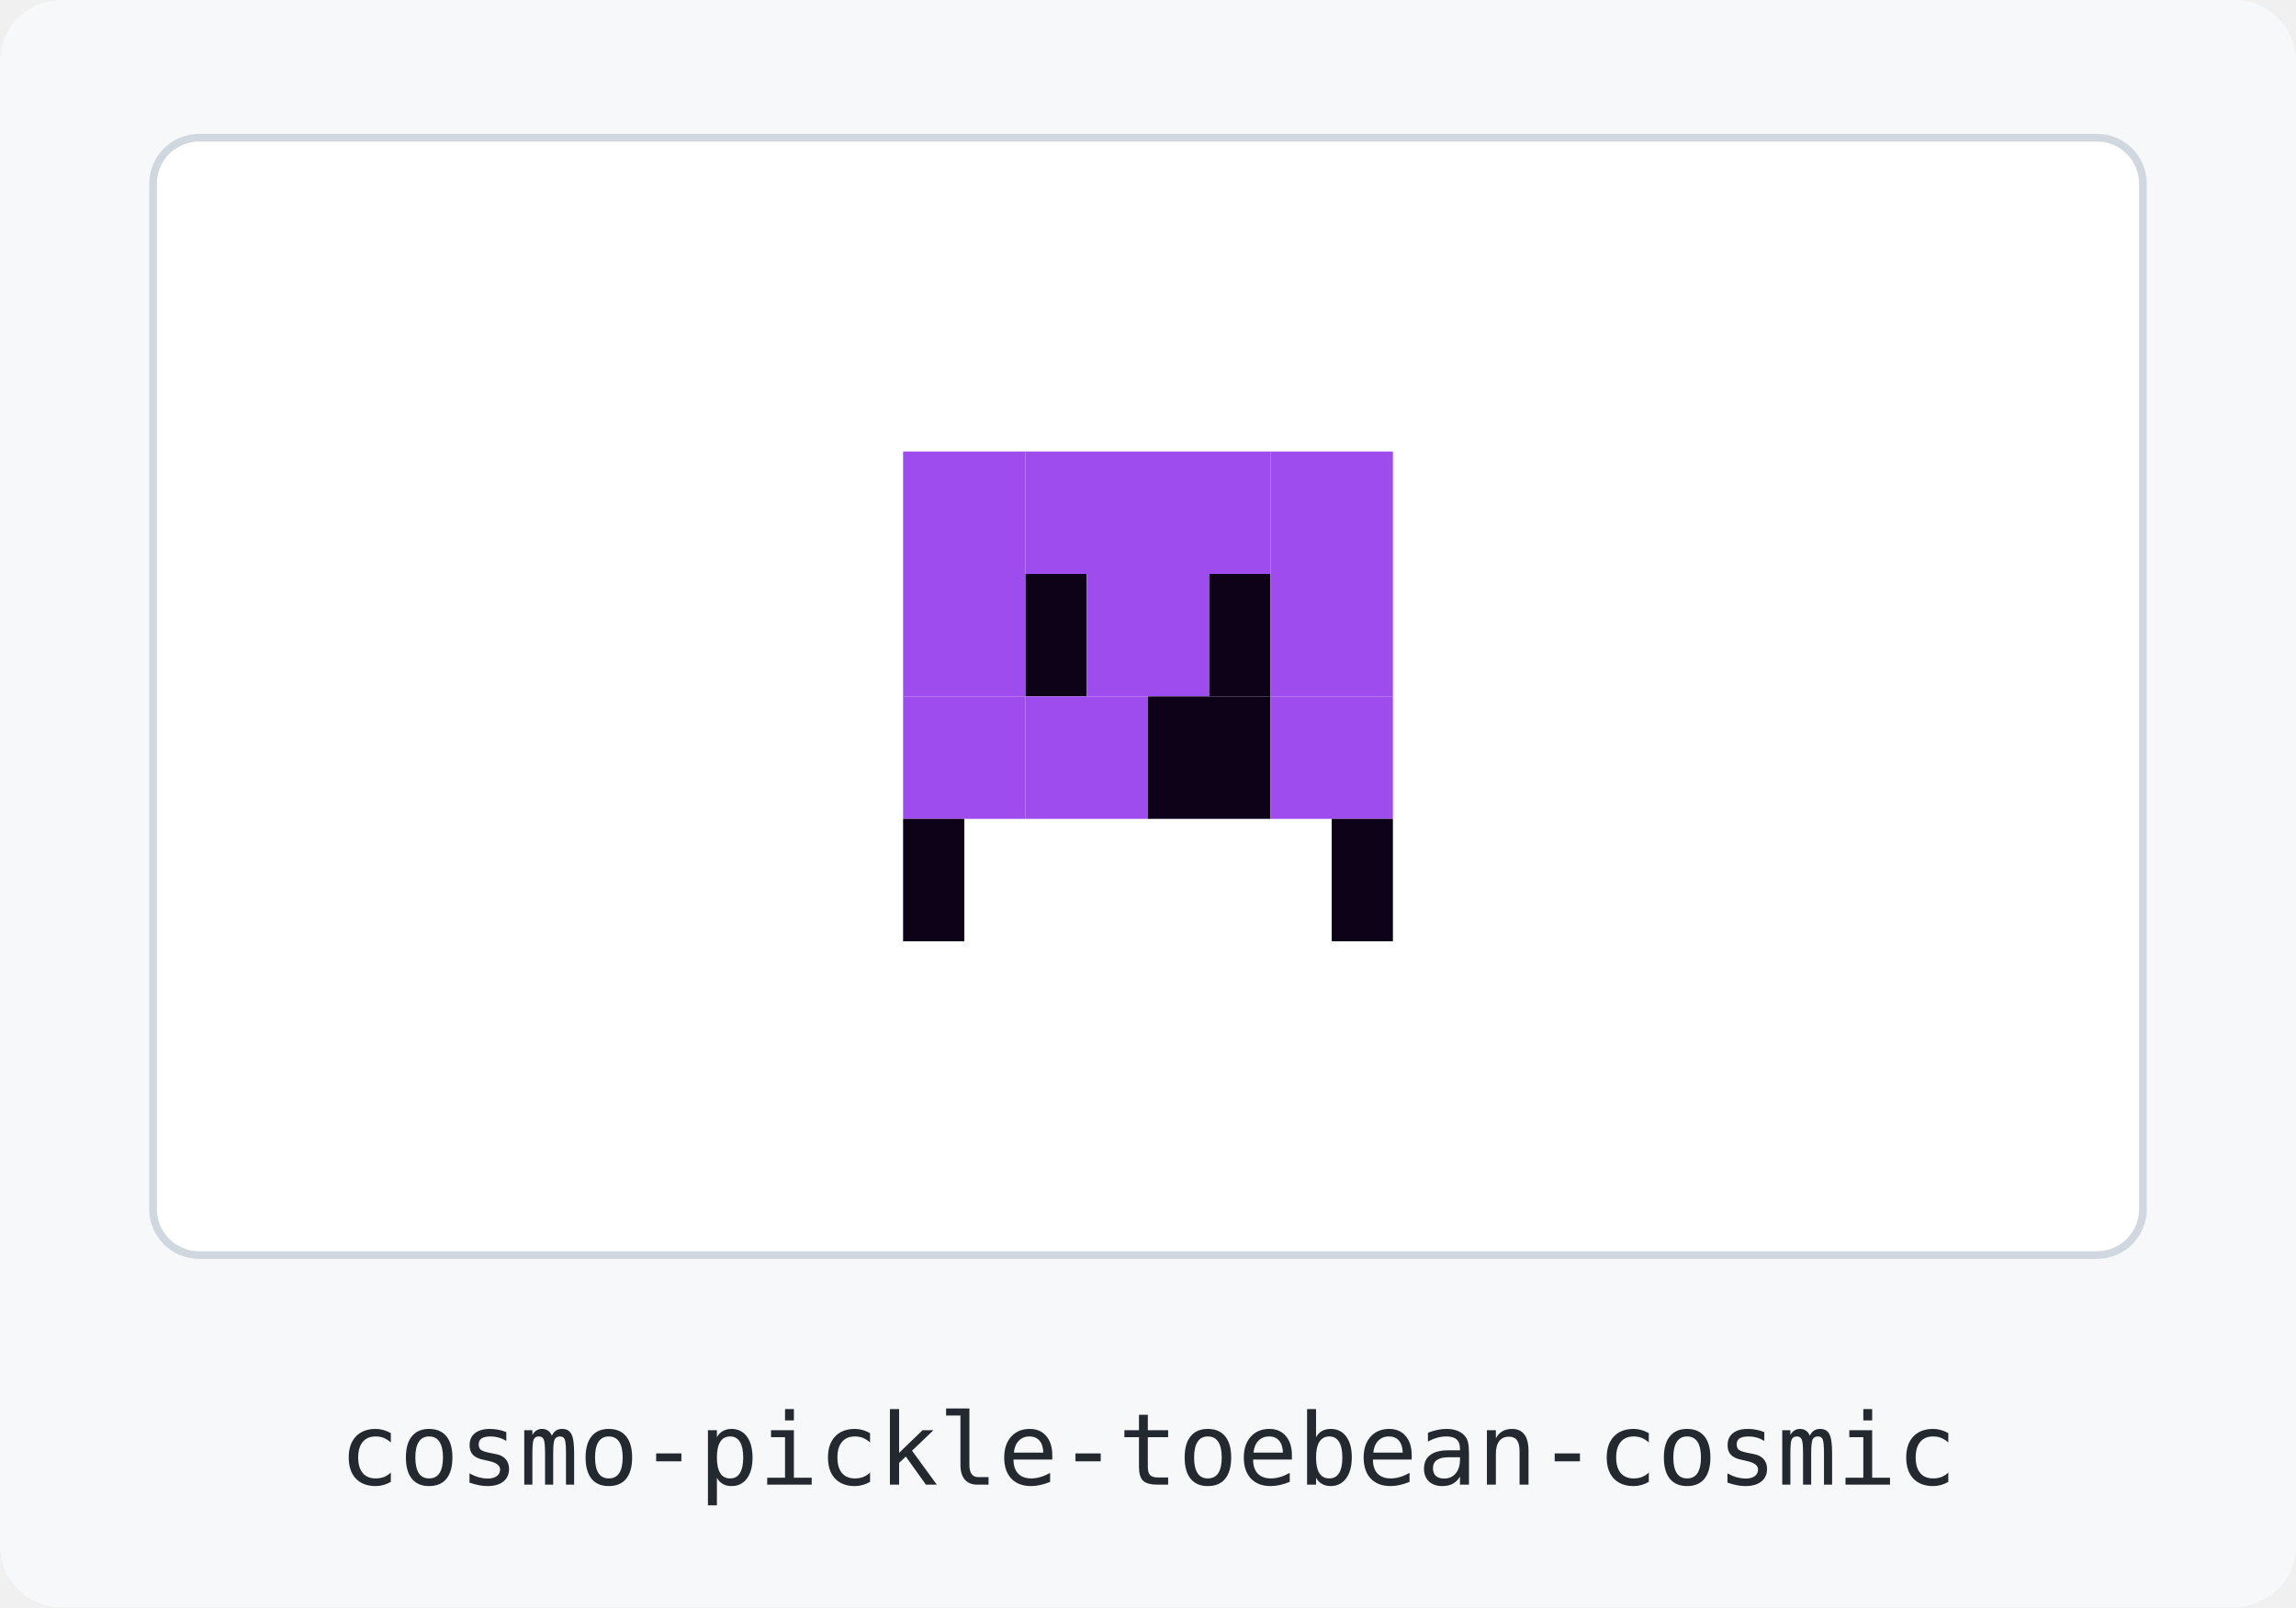
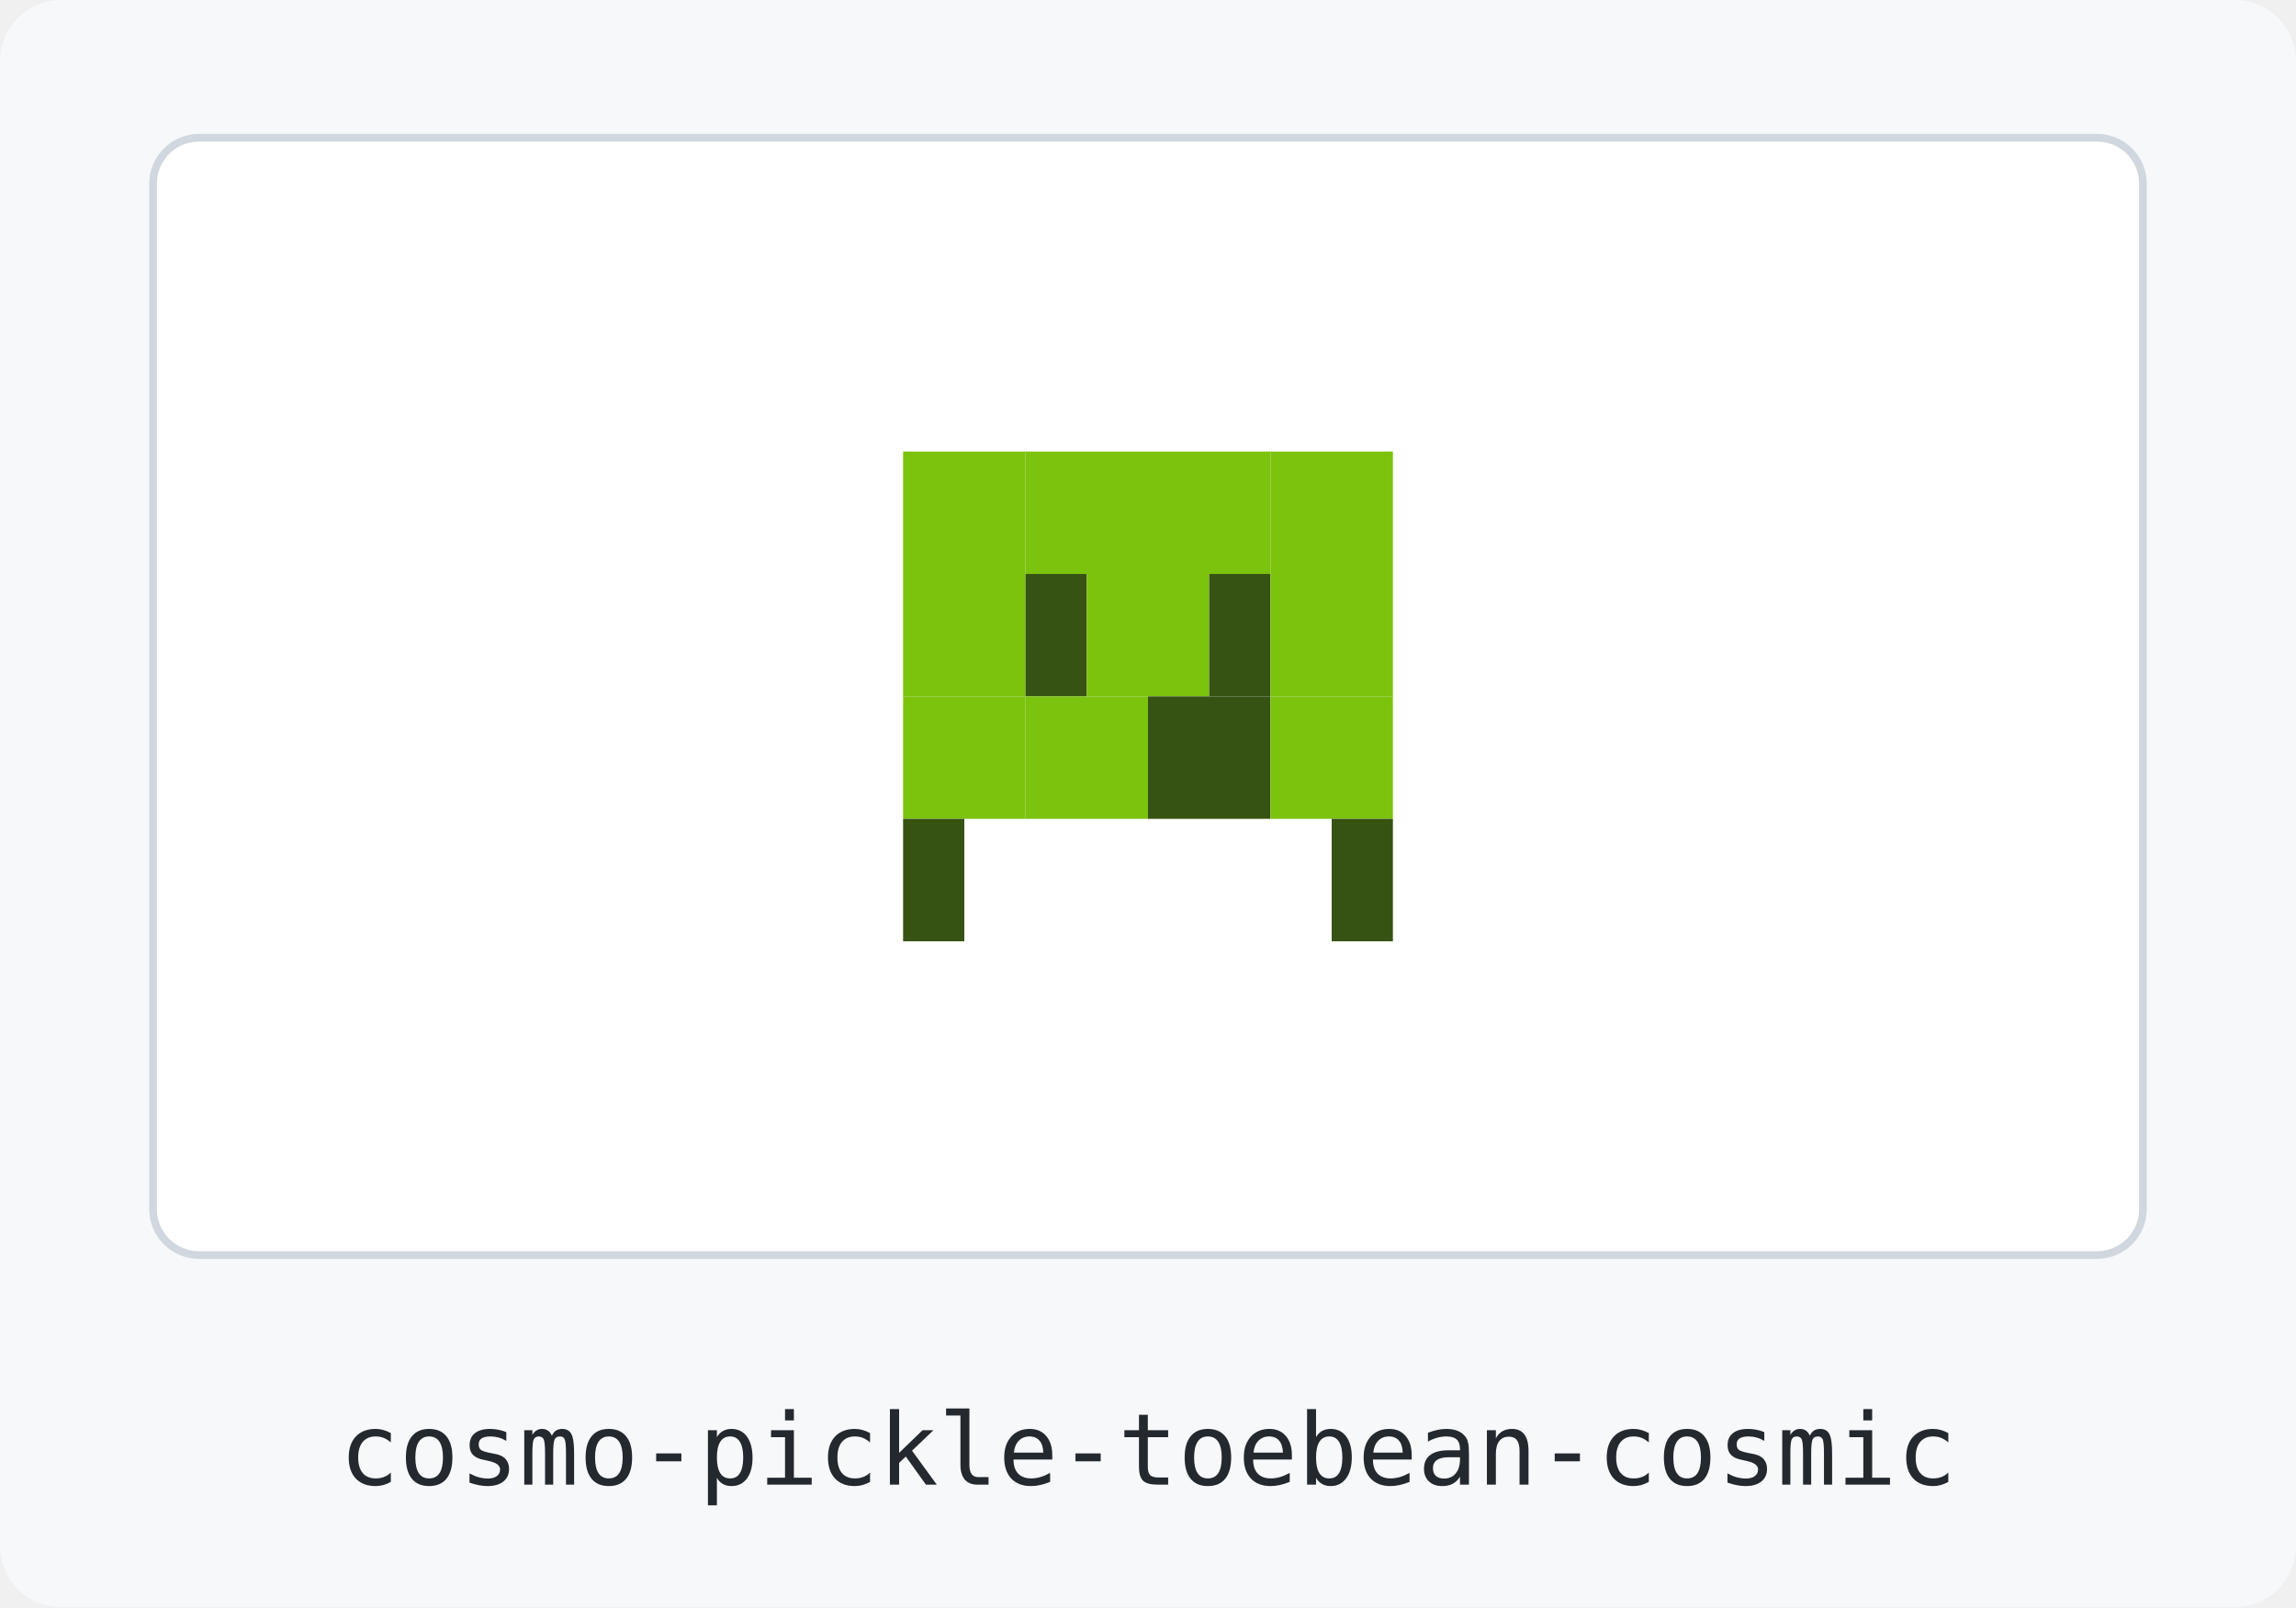
<svg xmlns="http://www.w3.org/2000/svg" width="300" height="210" viewBox="0 0 300 210" role="img" aria-label="cosmo-pickle-toebean-cosmic clingon">
  <rect width="300" height="210" rx="8" fill="#f6f8fa" />
  <rect x="20" y="18" width="260" height="146" rx="6" fill="#ffffff" stroke="#d0d7de" />
-   <rect x="118" y="59" width="16" height="16" fill="#9f4cee" />
-   <rect x="134" y="59" width="16" height="16" fill="#9f4cee" />
-   <rect x="150" y="59" width="16" height="16" fill="#9f4cee" />
-   <rect x="166" y="59" width="16" height="16" fill="#9f4cee" />
-   <rect x="118" y="75" width="16" height="16" fill="#9f4cee" />
-   <rect x="134" y="75" width="8" height="16" fill="#0e0218" />
-   <rect x="142" y="75" width="8" height="16" fill="#9f4cee" />
-   <rect x="150" y="75" width="8" height="16" fill="#9f4cee" />
-   <rect x="158" y="75" width="8" height="16" fill="#0e0218" />
-   <rect x="166" y="75" width="16" height="16" fill="#9f4cee" />
-   <rect x="118" y="91" width="16" height="16" fill="#9f4cee" />
-   <rect x="134" y="91" width="16" height="16" fill="#9f4cee" />
-   <rect x="150" y="91" width="16" height="16" fill="#0e0218" />
-   <rect x="166" y="91" width="16" height="16" fill="#9f4cee" />
-   <rect x="118" y="107" width="8" height="16" fill="#0e0218" />
-   <rect x="174" y="107" width="8" height="16" fill="#0e0218" />
+   <rect x="118" y="59" width="16" height="16" fill="#7bc30d" />
+   <rect x="134" y="59" width="16" height="16" fill="#7bc30d" />
+   <rect x="150" y="59" width="16" height="16" fill="#7bc30d" />
+   <rect x="166" y="59" width="16" height="16" fill="#7bc30d" />
+   <rect x="118" y="75" width="16" height="16" fill="#7bc30d" />
+   <rect x="134" y="75" width="8" height="16" fill="#365314" />
+   <rect x="142" y="75" width="8" height="16" fill="#7bc30d" />
+   <rect x="150" y="75" width="8" height="16" fill="#7bc30d" />
+   <rect x="158" y="75" width="8" height="16" fill="#365314" />
+   <rect x="166" y="75" width="16" height="16" fill="#7bc30d" />
+   <rect x="118" y="91" width="16" height="16" fill="#7bc30d" />
+   <rect x="134" y="91" width="16" height="16" fill="#7bc30d" />
+   <rect x="150" y="91" width="16" height="16" fill="#365314" />
+   <rect x="166" y="91" width="16" height="16" fill="#7bc30d" />
+   <rect x="118" y="107" width="8" height="16" fill="#365314" />
+   <rect x="174" y="107" width="8" height="16" fill="#365314" />
  <text x="150" y="194" text-anchor="middle" font-family="ui-monospace, SFMono-Regular, Menlo, Consolas, monospace" font-size="13" font-weight="400" fill="#24292f">cosmo-pickle-toebean-cosmic</text>
</svg>
